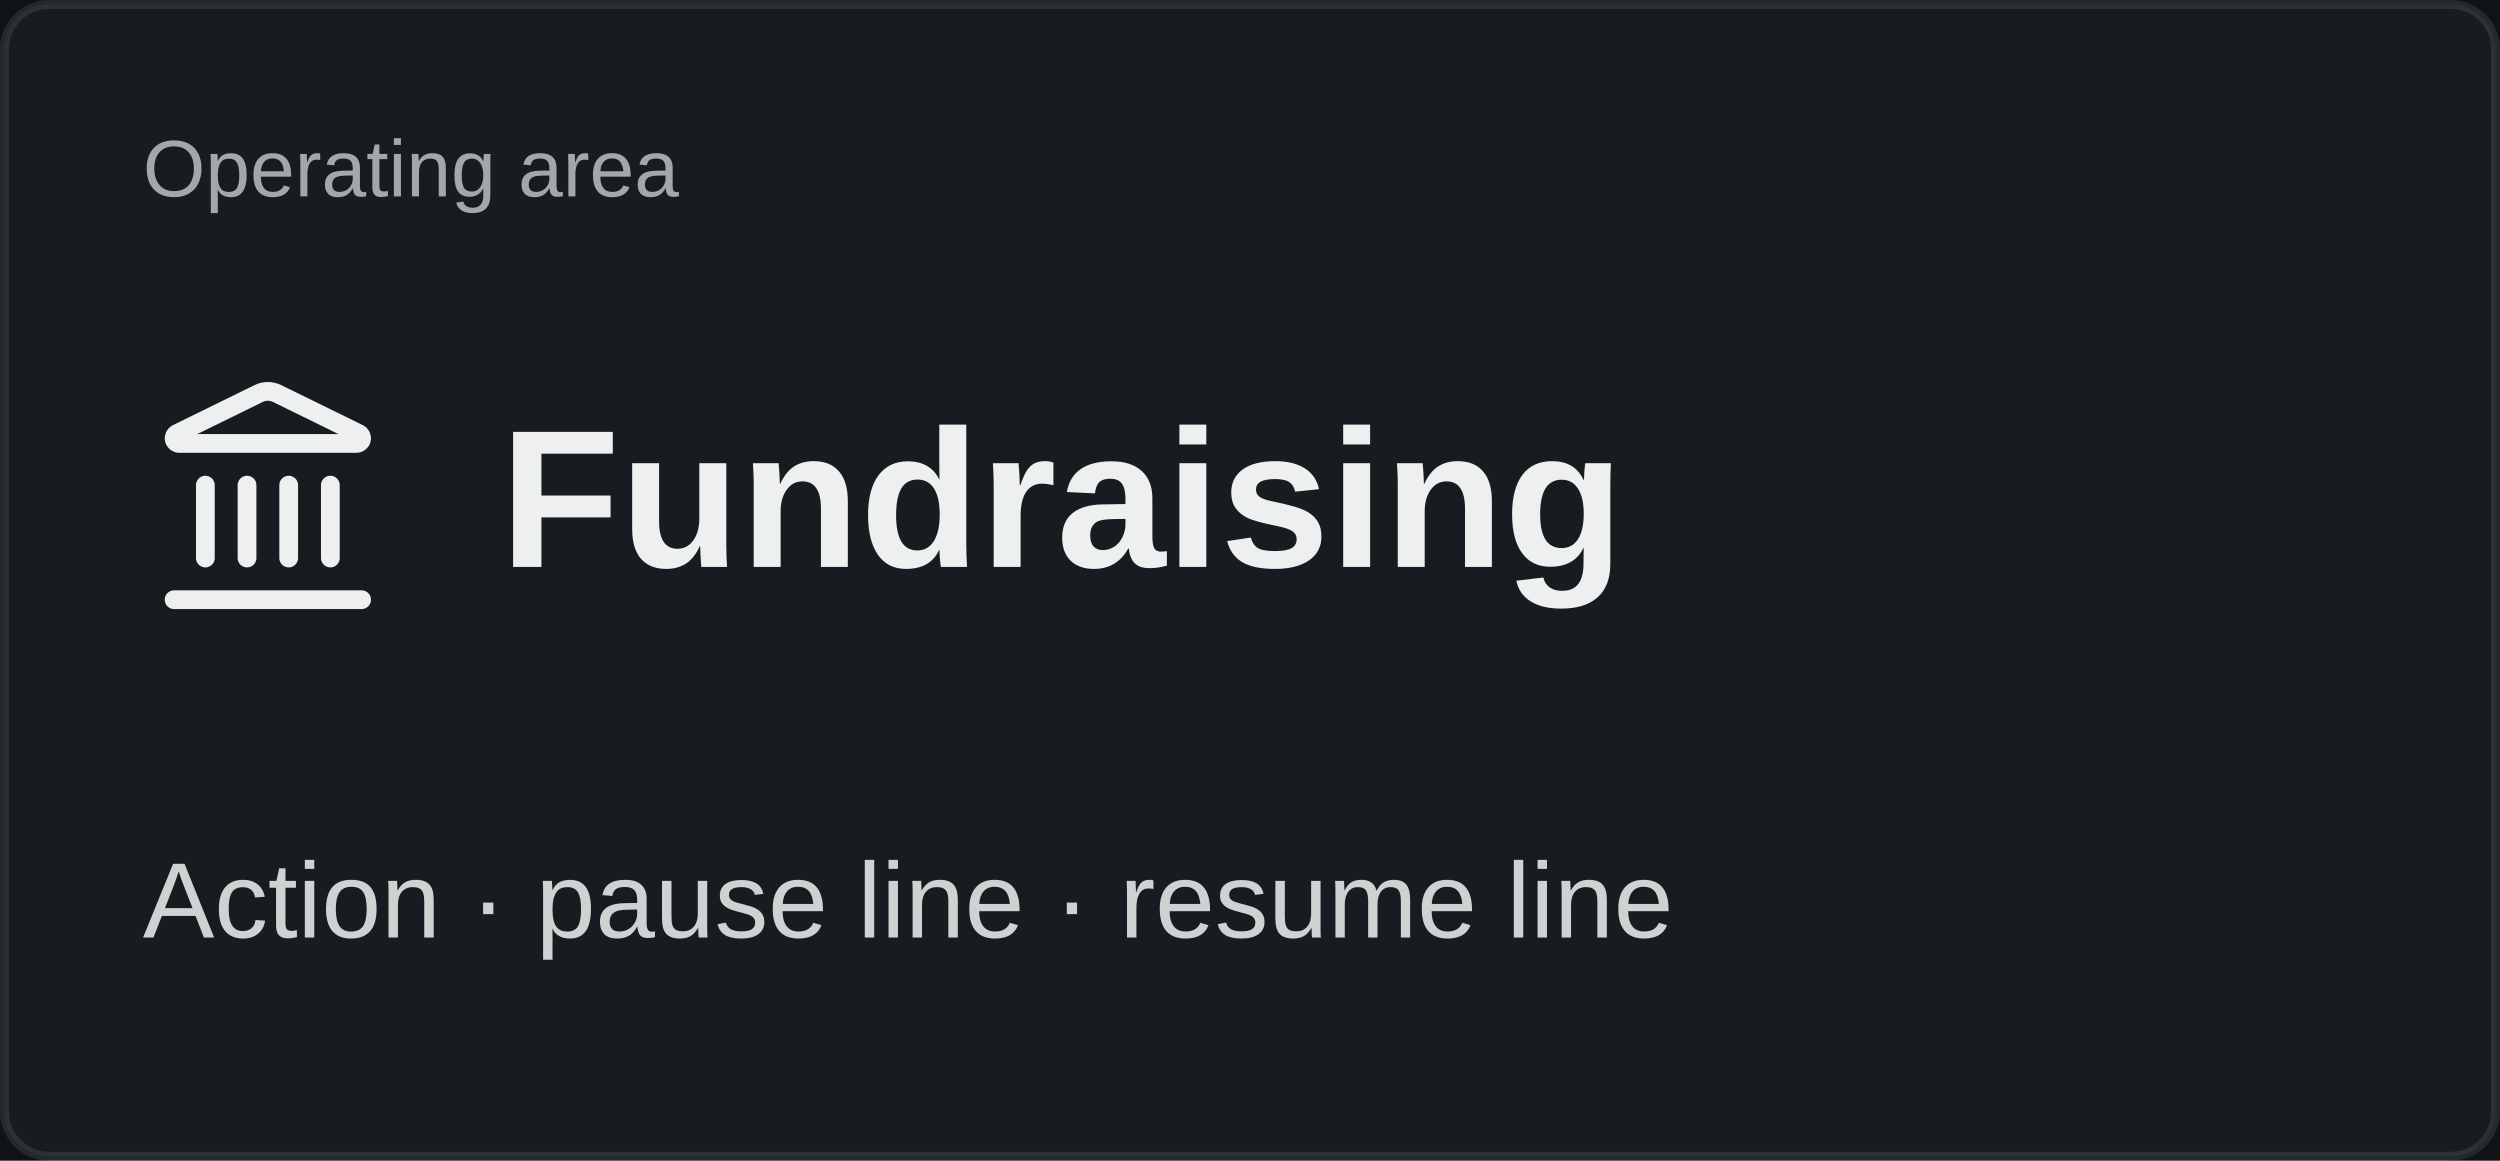
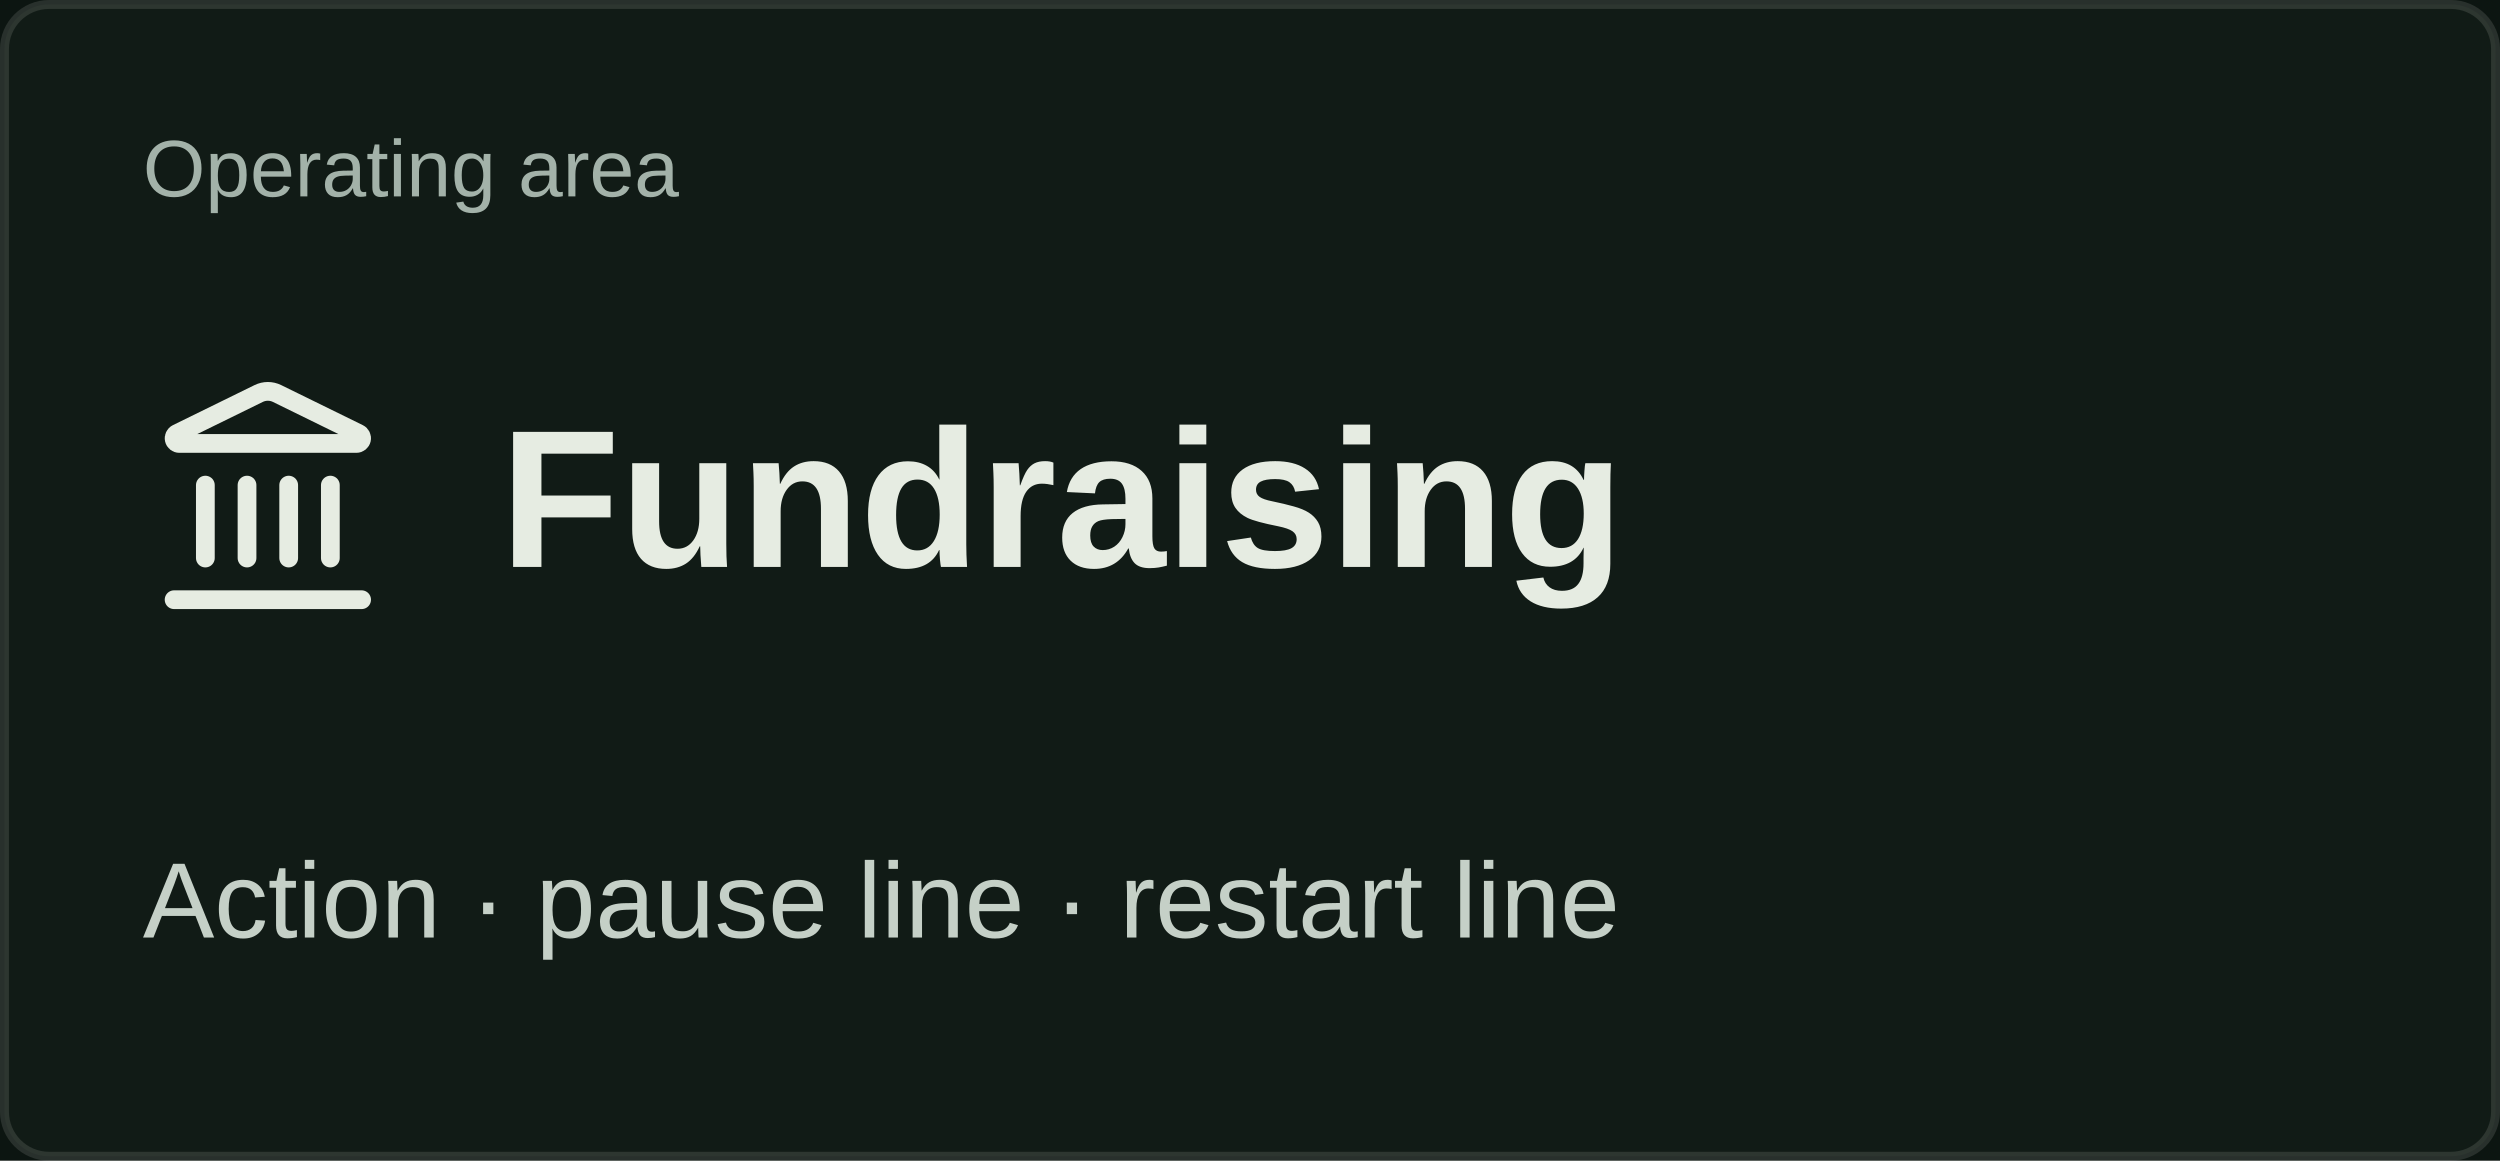
<svg xmlns="http://www.w3.org/2000/svg" width="560" height="260" viewBox="0 0 560 260" role="img" aria-labelledby="dark-area-capital-raising-tile-title dark-area-capital-raising-tile-desc">
  <g font-family="Archivo, Arial, sans-serif" font-variant-numeric="tabular-nums">
-     <rect width="100%" height="100%" fill="#0f1316" />
-     <rect x="1" y="1" width="558" height="258" rx="10" fill="#171c20" stroke="rgba(237, 240, 238, 0.10)" stroke-width="2" />
-     <text x="32" y="44" font-size="18" font-weight="400" fill="#a0a9a7" text-anchor="start">Operating area</text>
-     <svg width="56" height="56" viewBox="0 0 24 24" fill="none" stroke="#edf0ee" stroke-width="1.8" stroke-linecap="round" stroke-linejoin="round" class="lucide lucide-landmark shrink-0" data-concept-icon="area" aria-hidden="true" focusable="false" x="32" y="83">
+     <rect width="100%" height="100%" fill="#0c1511" />
+     <rect x="1" y="1" width="558" height="258" rx="10" fill="#111b16" stroke="rgba(230, 236, 226, 0.13)" stroke-width="2" />
+     <text x="32" y="44" font-size="18" font-weight="400" fill="#a3b2a9" text-anchor="start">Operating area</text>
+     <svg width="56" height="56" viewBox="0 0 24 24" fill="none" stroke="#e6ece2" stroke-width="1.8" stroke-linecap="round" stroke-linejoin="round" class="lucide lucide-landmark shrink-0" data-concept-icon="area" aria-hidden="true" focusable="false" x="32" y="83">
      <path d="M10 18v-7" />
      <path d="M11.119 2.205a2 2 0 0 1 1.762 0l7.84 3.846A.5.5 0 0 1 20.5 7h-17a.5.5 0 0 1-.22-.949z" />
      <path d="M14 18v-7" />
      <path d="M18 18v-7" />
      <path d="M3 22h18" />
      <path d="M6 18v-7" />
    </svg>
-     <text x="112" y="127" font-size="44" font-weight="700" fill="#edf0ee" text-anchor="start">Fundraising</text>
-     <text x="32" y="210" font-size="24" font-weight="400" fill="#cdd3d1" text-anchor="start">Action · pause line · resume line</text>
+     <text x="112" y="127" font-size="44" font-weight="700" fill="#e6ece2" text-anchor="start">Fundraising</text>
+     <text x="32" y="210" font-size="24" font-weight="400" fill="#c5d0c7" text-anchor="start">Action · pause line · restart line</text>
  </g>
</svg>
